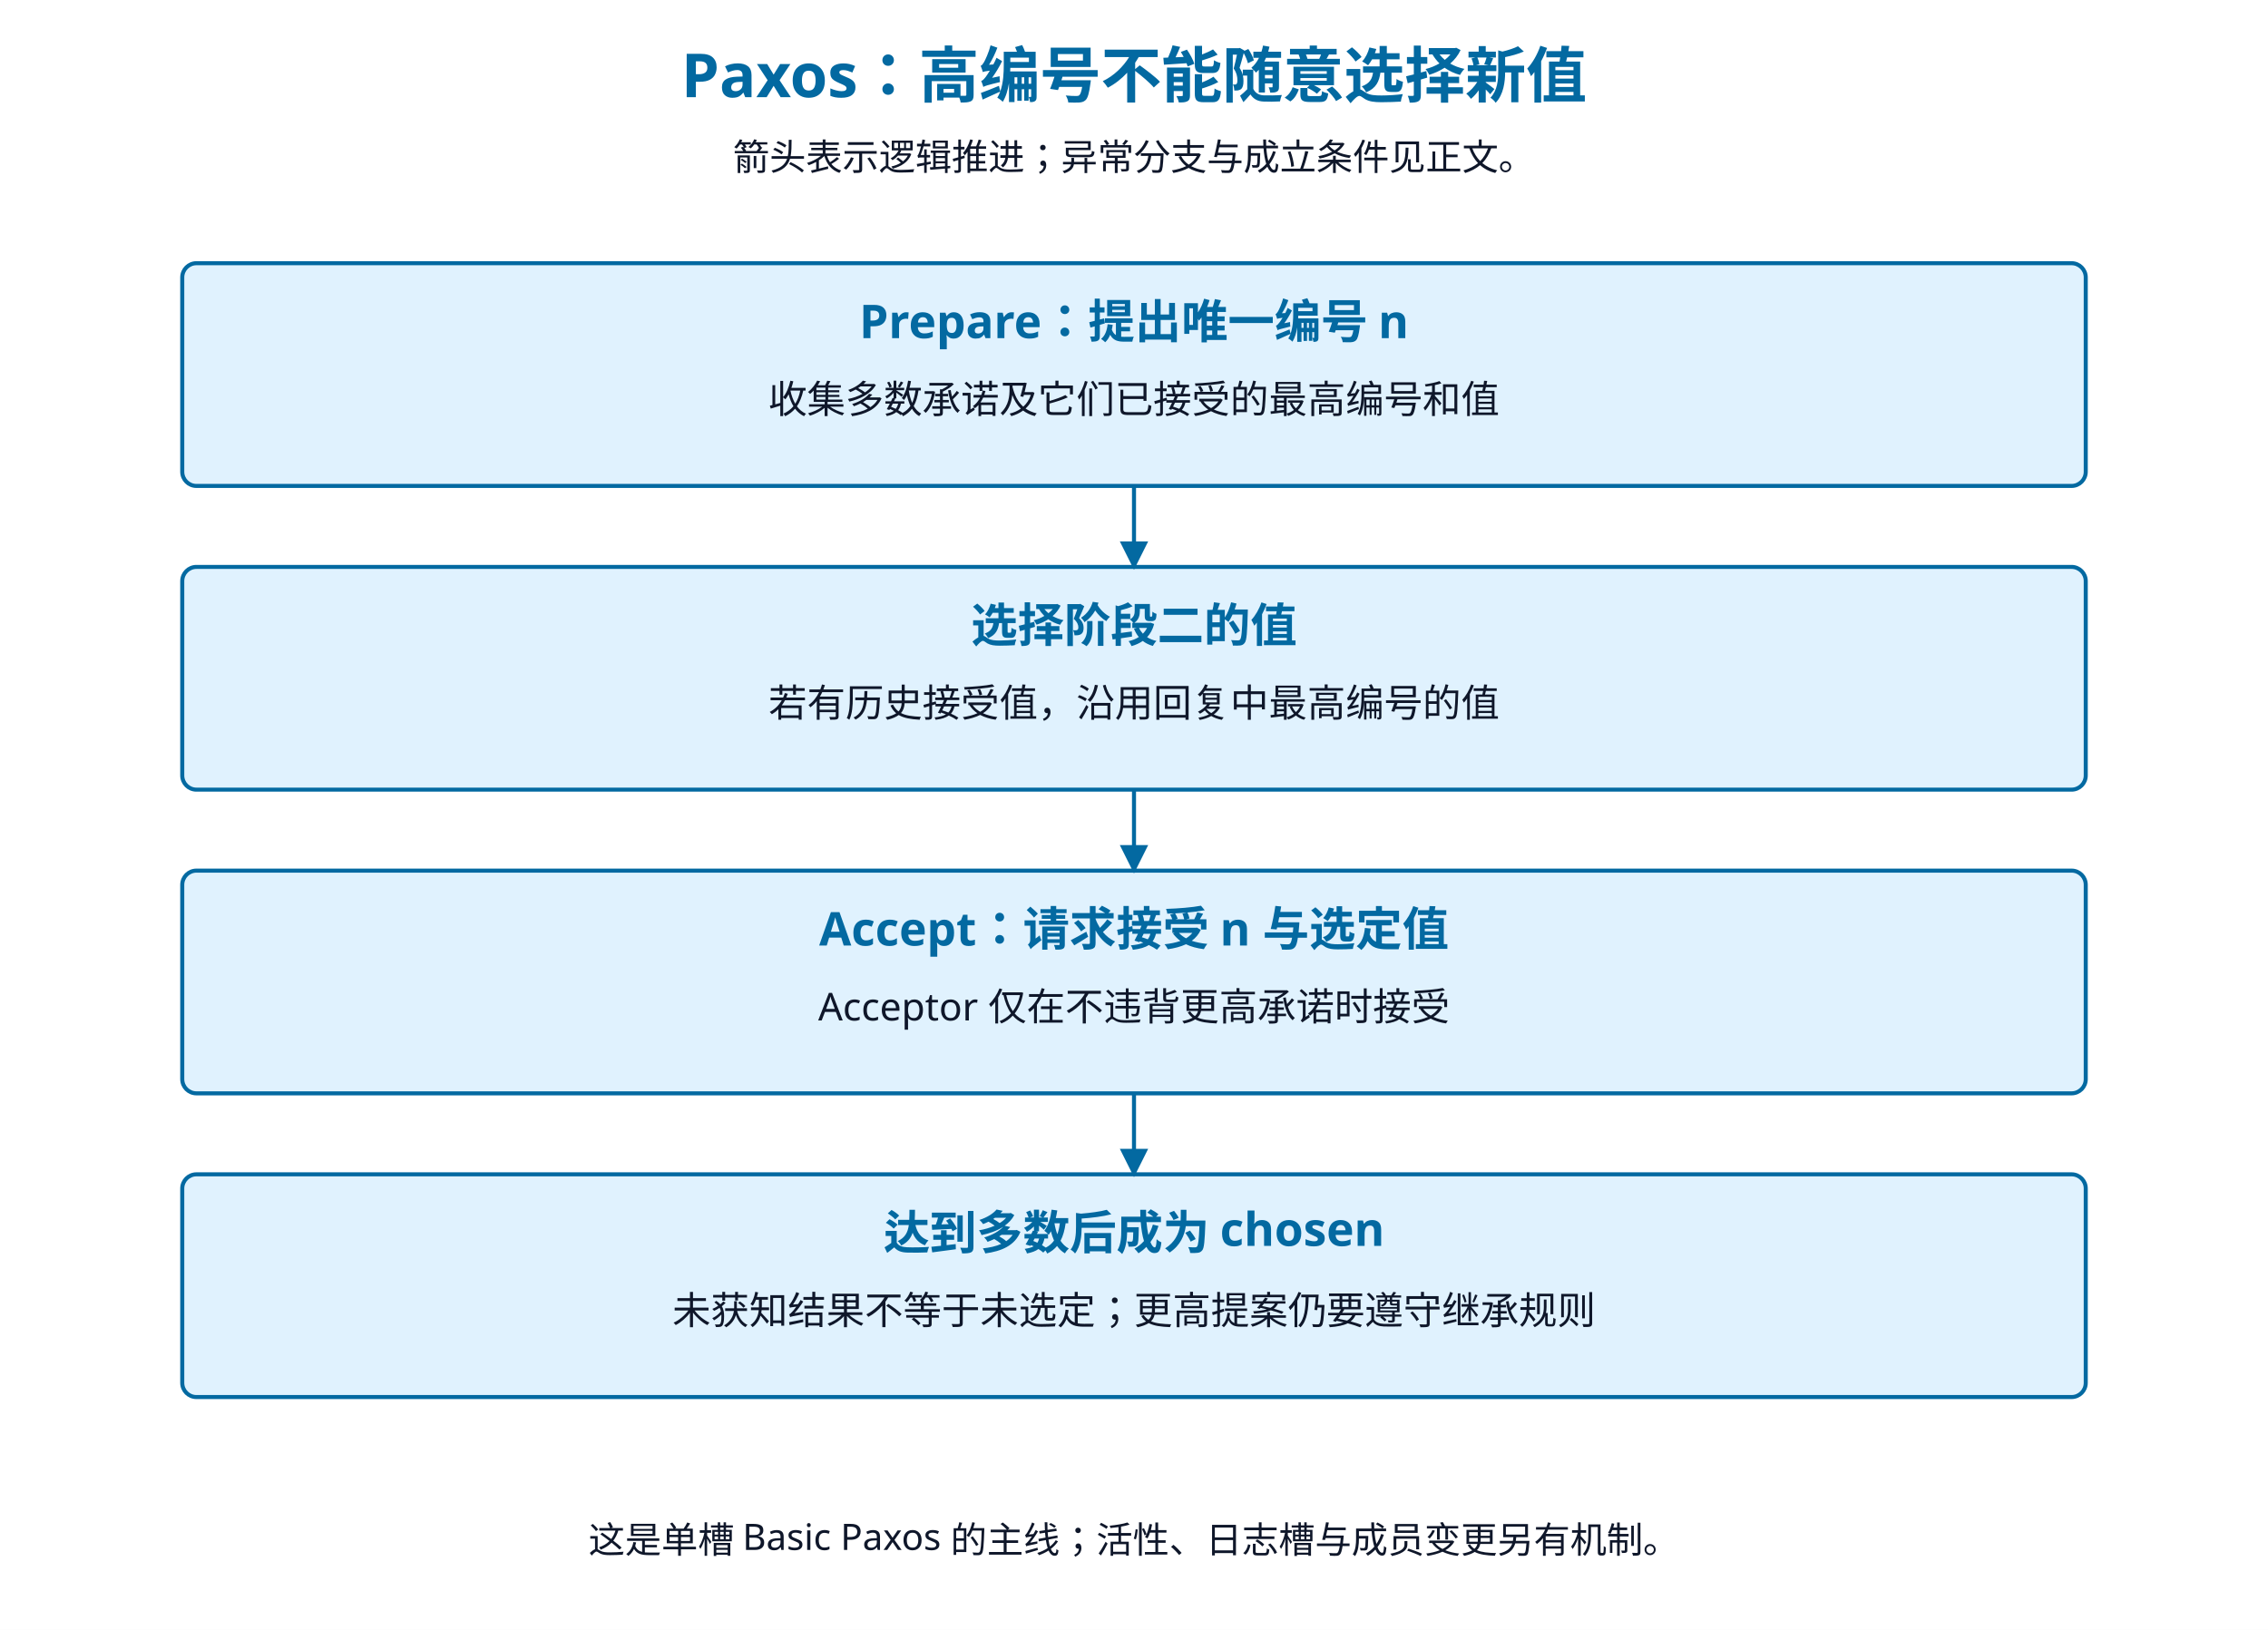
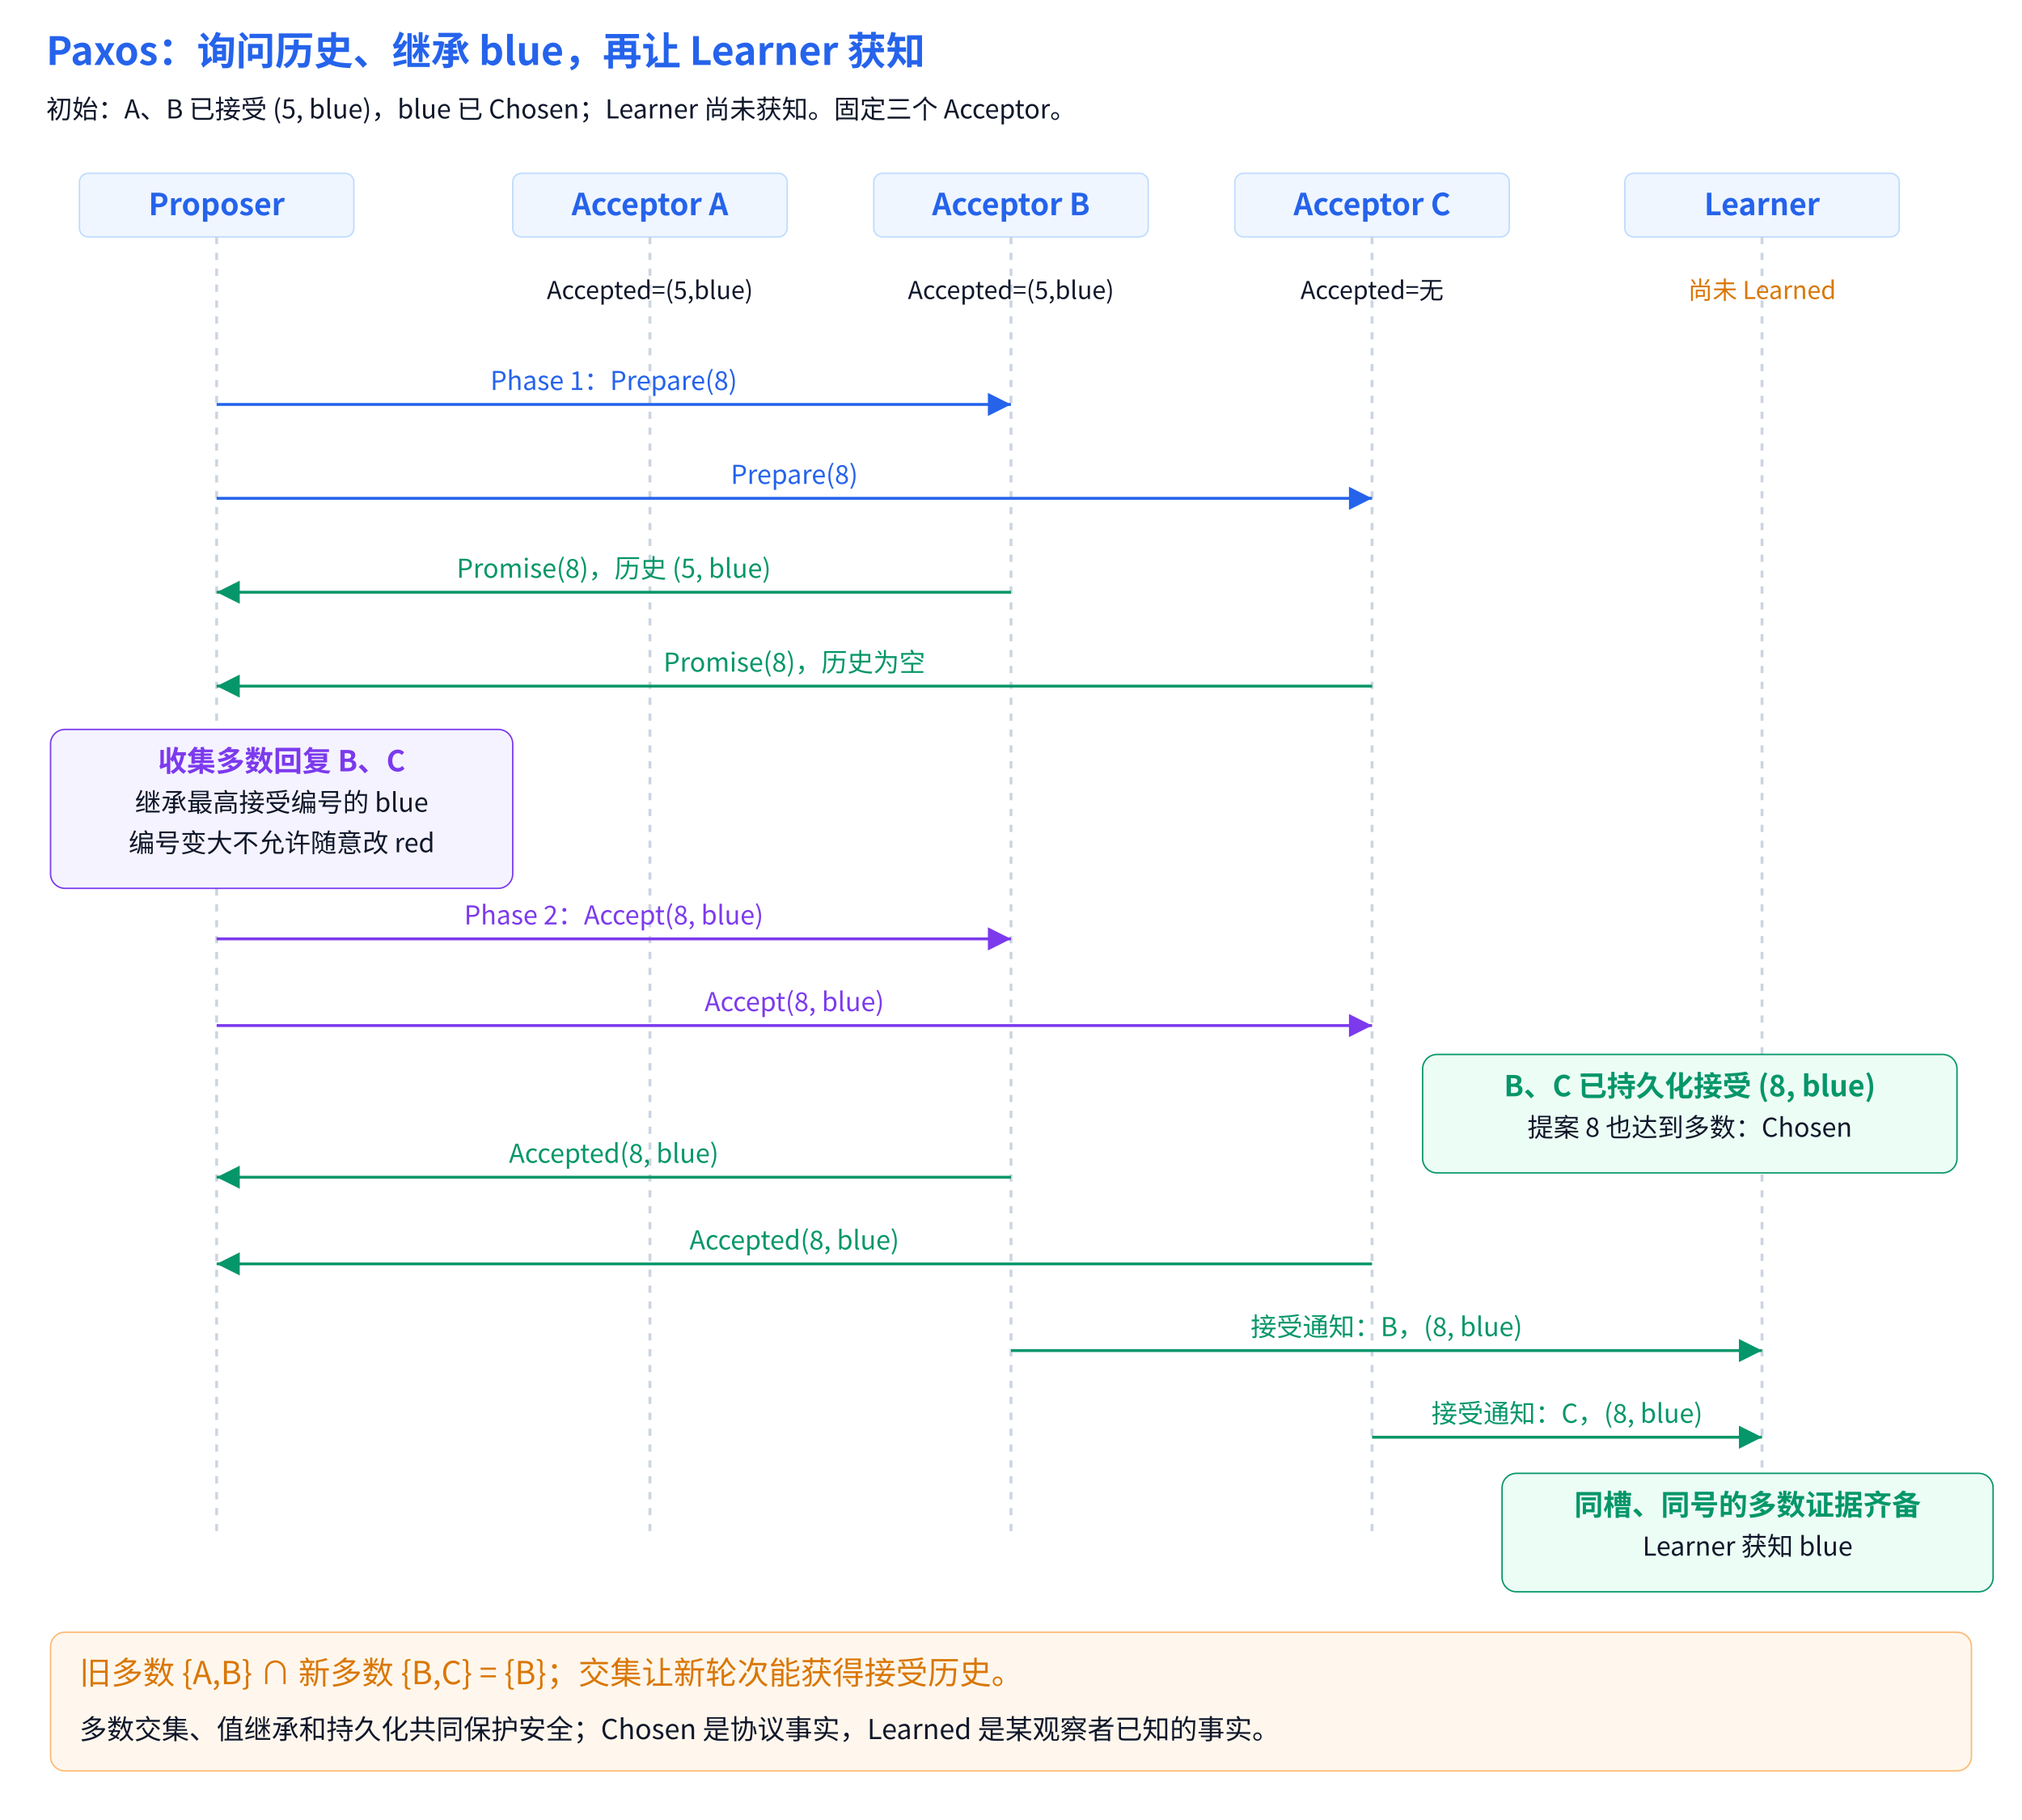
- <svg xmlns="http://www.w3.org/2000/svg" width="1120" height="805" viewBox="0 0 1120 805" role="img" aria-labelledby="title desc">
+ <svg xmlns="http://www.w3.org/2000/svg" width="1400" height="1260" viewBox="0 0 1400 1260" role="img" aria-labelledby="title desc">
  <defs>
-     <pattern id="grid" width="24" height="24" patternUnits="userSpaceOnUse">
-       <path d="M24 0H0V24" fill="none" stroke="#E7F1F8" stroke-width="1" />
-     </pattern>
-     <marker id="arrow" viewBox="0 0 10 10" refX="9" refY="5" markerWidth="7" markerHeight="7" orient="auto">
-       <path d="M0 0L10 5L0 10Z" fill="#0369A1" />
+     <marker id="blue" viewBox="0 0 10 10" refX="10" refY="5" markerWidth="8" markerHeight="8" orient="auto">
+       <path d="M0 0L10 5L0 10Z" fill="#2563EB" />
+     </marker>
+     <marker id="purple" viewBox="0 0 10 10" refX="10" refY="5" markerWidth="8" markerHeight="8" orient="auto">
+       <path d="M0 0L10 5L0 10Z" fill="#7C3AED" />
+     </marker>
+     <marker id="green" viewBox="0 0 10 10" refX="10" refY="5" markerWidth="8" markerHeight="8" orient="auto">
+       <path d="M0 0L10 5L0 10Z" fill="#059669" />
+     </marker>
+     <marker id="orange" viewBox="0 0 10 10" refX="10" refY="5" markerWidth="8" markerHeight="8" orient="auto">
+       <path d="M0 0L10 5L0 10Z" fill="#D97706" />
+     </marker>
+     <marker id="red" viewBox="0 0 10 10" refX="10" refY="5" markerWidth="8" markerHeight="8" orient="auto">
+       <path d="M0 0L10 5L0 10Z" fill="#DC2626" />
    </marker>
  </defs>
  <rect width="100%" height="100%" fill="#FFFFFF" />
-   <g font-family="Microsoft YaHei,Segoe UI,sans-serif">
-     <text x="560.0" y="48" text-anchor="middle" fill="#0369A1" font-size="30" font-weight="600">
-       <tspan x="560.0" dy="0">Paxos：高编号不能随意选择新值</tspan>
-     </text>
-     <text x="560.0" y="84" text-anchor="middle" fill="#0F172A" font-size="18" font-weight="400">
-       <tspan x="560.0" dy="0">箭头表示逻辑推进；异常分支与成立条件见正文。</tspan>
-     </text>
-     <rect x="90" y="130" width="940" height="110" rx="7" fill="#E0F2FE" stroke="#0369A1" stroke-width="2" />
-     <text x="560.0" y="167" text-anchor="middle" fill="#0369A1" font-size="23" font-weight="600">
-       <tspan x="560.0" dy="0">Prepare：提出唯一编号 n</tspan>
-     </text>
-     <text x="560.0" y="204" text-anchor="middle" fill="#0F172A" font-size="19" font-weight="400">
-       <tspan x="560.0" dy="0">收集多数承诺及它们已接受的最高编号和值</tspan>
-     </text>
-     <rect x="90" y="280" width="940" height="110" rx="7" fill="#E0F2FE" stroke="#0369A1" stroke-width="2" />
-     <text x="560.0" y="317" text-anchor="middle" fill="#0369A1" font-size="23" font-weight="600">
-       <tspan x="560.0" dy="0">选择阶段二的值</tspan>
-     </text>
-     <text x="560.0" y="354" text-anchor="middle" fill="#0F172A" font-size="19" font-weight="400">
-       <tspan x="560.0" dy="0">若有历史接受值，沿用回复中最高编号的值</tspan>
-     </text>
-     <path d="M560 240 L560 280" fill="none" stroke="#0369A1" stroke-width="2" marker-end="url(#arrow)" />
-     <rect x="90" y="430" width="940" height="110" rx="7" fill="#E0F2FE" stroke="#0369A1" stroke-width="2" />
-     <text x="560.0" y="467" text-anchor="middle" fill="#0369A1" font-size="23" font-weight="600">
-       <tspan x="560.0" dy="0">Accept：请求接受 n 与选定值</tspan>
-     </text>
-     <text x="560.0" y="504" text-anchor="middle" fill="#0F172A" font-size="19" font-weight="400">
-       <tspan x="560.0" dy="0">Acceptor 仅在不违背更高承诺时接受</tspan>
-     </text>
-     <path d="M560 390 L560 430" fill="none" stroke="#0369A1" stroke-width="2" marker-end="url(#arrow)" />
-     <rect x="90" y="580" width="940" height="110" rx="7" fill="#E0F2FE" stroke="#0369A1" stroke-width="2" />
-     <text x="560.0" y="617" text-anchor="middle" fill="#0369A1" font-size="23" font-weight="600">
-       <tspan x="560.0" dy="0">达到多数后成为 chosen</tspan>
-     </text>
-     <text x="560.0" y="654" text-anchor="middle" fill="#0F172A" font-size="19" font-weight="400">
-       <tspan x="560.0" dy="0">未获知结果不等于未选定；更高提案仍要遵守继承规则</tspan>
-     </text>
-     <path d="M560 540 L560 580" fill="none" stroke="#0369A1" stroke-width="2" marker-end="url(#arrow)" />
-     <text x="560.0" y="767" text-anchor="middle" fill="#0F172A" font-size="18" font-weight="400">
-       <tspan x="560.0" dy="0">这是单槽 Basic Paxos 的主线；活性、日志槽与成员变更另有机制。</tspan>
-     </text>
+   <g font-family="Microsoft YaHei, Noto Sans CJK SC, Segoe UI, sans-serif" fill="#0F172A">
+     <text x="32" y="45" font-size="27" fill="#2563EB" text-anchor="start" font-weight="600">Paxos：询问历史、继承 blue，再让 Learner 获知</text>
+     <text x="32" y="82" font-size="18" fill="#0F172A" text-anchor="start">初始：A、B 已接受 (5, blue)，blue 已 Chosen；Learner 尚未获知。固定三个 Acceptor。</text>
+     <rect x="55.0" y="120" width="190" height="44" rx="6" fill="#EFF6FF" stroke="#BFDBFE" />
+     <text x="150" y="149" font-size="21" fill="#2563EB" text-anchor="middle" font-weight="600">Proposer</text>
+     <path d="M150 164V1065" fill="none" stroke="#CBD5E1" stroke-width="2" stroke-dasharray="5 6" />
+     <rect x="355.0" y="120" width="190" height="44" rx="6" fill="#EFF6FF" stroke="#BFDBFE" />
+     <text x="450" y="149" font-size="21" fill="#2563EB" text-anchor="middle" font-weight="600">Acceptor A</text>
+     <path d="M450 164V1065" fill="none" stroke="#CBD5E1" stroke-width="2" stroke-dasharray="5 6" />
+     <rect x="605.0" y="120" width="190" height="44" rx="6" fill="#EFF6FF" stroke="#BFDBFE" />
+     <text x="700" y="149" font-size="21" fill="#2563EB" text-anchor="middle" font-weight="600">Acceptor B</text>
+     <path d="M700 164V1065" fill="none" stroke="#CBD5E1" stroke-width="2" stroke-dasharray="5 6" />
+     <rect x="855.0" y="120" width="190" height="44" rx="6" fill="#EFF6FF" stroke="#BFDBFE" />
+     <text x="950" y="149" font-size="21" fill="#2563EB" text-anchor="middle" font-weight="600">Acceptor C</text>
+     <path d="M950 164V1065" fill="none" stroke="#CBD5E1" stroke-width="2" stroke-dasharray="5 6" />
+     <rect x="1125.0" y="120" width="190" height="44" rx="6" fill="#EFF6FF" stroke="#BFDBFE" />
+     <text x="1220" y="149" font-size="21" fill="#2563EB" text-anchor="middle" font-weight="600">Learner</text>
+     <path d="M1220 164V1065" fill="none" stroke="#CBD5E1" stroke-width="2" stroke-dasharray="5 6" />
+     <text x="450" y="207" font-size="17" fill="#0F172A" text-anchor="middle">Accepted=(5,blue)</text>
+     <text x="700" y="207" font-size="17" fill="#0F172A" text-anchor="middle">Accepted=(5,blue)</text>
+     <text x="950" y="207" font-size="17" fill="#0F172A" text-anchor="middle">Accepted=无</text>
+     <text x="1220" y="207" font-size="17" fill="#D97706" text-anchor="middle">尚未 Learned</text>
+     <path d="M150 280H700" fill="none" stroke="#2563EB" stroke-width="2" marker-end="url(#blue)" />
+     <text x="425.0" y="270" font-size="18" fill="#2563EB" text-anchor="middle">Phase 1：Prepare(8)</text>
+     <path d="M150 345H950" fill="none" stroke="#2563EB" stroke-width="2" marker-end="url(#blue)" />
+     <text x="550.0" y="335" font-size="18" fill="#2563EB" text-anchor="middle">Prepare(8)</text>
+     <path d="M700 410H150" fill="none" stroke="#059669" stroke-width="2" marker-end="url(#green)" />
+     <text x="425.0" y="400" font-size="18" fill="#059669" text-anchor="middle">Promise(8)，历史 (5, blue)</text>
+     <path d="M950 475H150" fill="none" stroke="#059669" stroke-width="2" marker-end="url(#green)" />
+     <text x="550.0" y="465" font-size="18" fill="#059669" text-anchor="middle">Promise(8)，历史为空</text>
+     <rect x="35" y="505" width="320" height="110" rx="10" fill="#F5F3FF" stroke="#7C3AED" />
+     <text x="195.0" y="534" font-size="20" fill="#7C3AED" text-anchor="middle" font-weight="600">收集多数回复 B、C</text>
+     <text x="195.0" y="562" font-size="18" fill="#0F172A" text-anchor="middle">继承最高接受编号的 blue</text>
+     <text x="195.0" y="590" font-size="18" fill="#0F172A" text-anchor="middle">编号变大不允许随意改 red</text>
+     <path d="M150 650H700" fill="none" stroke="#7C3AED" stroke-width="2" marker-end="url(#purple)" />
+     <text x="425.0" y="640" font-size="18" fill="#7C3AED" text-anchor="middle">Phase 2：Accept(8, blue)</text>
+     <path d="M150 710H950" fill="none" stroke="#7C3AED" stroke-width="2" marker-end="url(#purple)" />
+     <text x="550.0" y="700" font-size="18" fill="#7C3AED" text-anchor="middle">Accept(8, blue)</text>
+     <rect x="985" y="730" width="370" height="82" rx="10" fill="#ECFDF5" stroke="#059669" />
+     <text x="1170.0" y="759" font-size="20" fill="#059669" text-anchor="middle" font-weight="600">B、C 已持久化接受 (8, blue)</text>
+     <text x="1170.0" y="787" font-size="18" fill="#0F172A" text-anchor="middle">提案 8 也达到多数：Chosen</text>
+     <path d="M700 815H150" fill="none" stroke="#059669" stroke-width="2" marker-end="url(#green)" />
+     <text x="425.0" y="805" font-size="18" fill="#059669" text-anchor="middle">Accepted(8, blue)</text>
+     <path d="M950 875H150" fill="none" stroke="#059669" stroke-width="2" marker-end="url(#green)" />
+     <text x="550.0" y="865" font-size="18" fill="#059669" text-anchor="middle">Accepted(8, blue)</text>
+     <path d="M700 935H1220" fill="none" stroke="#059669" stroke-width="2" marker-end="url(#green)" />
+     <text x="960.0" y="925" font-size="18" fill="#059669" text-anchor="middle">接受通知：B，(8, blue)</text>
+     <path d="M950 995H1220" fill="none" stroke="#059669" stroke-width="2" marker-end="url(#green)" />
+     <text x="1085.0" y="985" font-size="18" fill="#059669" text-anchor="middle">接受通知：C，(8, blue)</text>
+     <rect x="1040" y="1020" width="340" height="82" rx="10" fill="#ECFDF5" stroke="#059669" />
+     <text x="1210.0" y="1049" font-size="20" fill="#059669" text-anchor="middle" font-weight="600">同槽、同号的多数证据齐备</text>
+     <text x="1210.0" y="1077" font-size="18" fill="#0F172A" text-anchor="middle">Learner 获知 blue</text>
+     <rect x="35" y="1130" width="1330" height="96" rx="10" fill="#FFF7ED" stroke="#FDBA74" />
+     <text x="55" y="1166" font-size="22" fill="#D97706" text-anchor="start">旧多数 {A,B} ∩ 新多数 {B,C} = {B}；交集让新轮次能获得接受历史。</text>
+     <text x="55" y="1204" font-size="19" fill="#0F172A" text-anchor="start">多数交集、值继承和持久化共同保护安全；Chosen 是协议事实，Learned 是某观察者已知的事实。</text>
  </g>
</svg>
